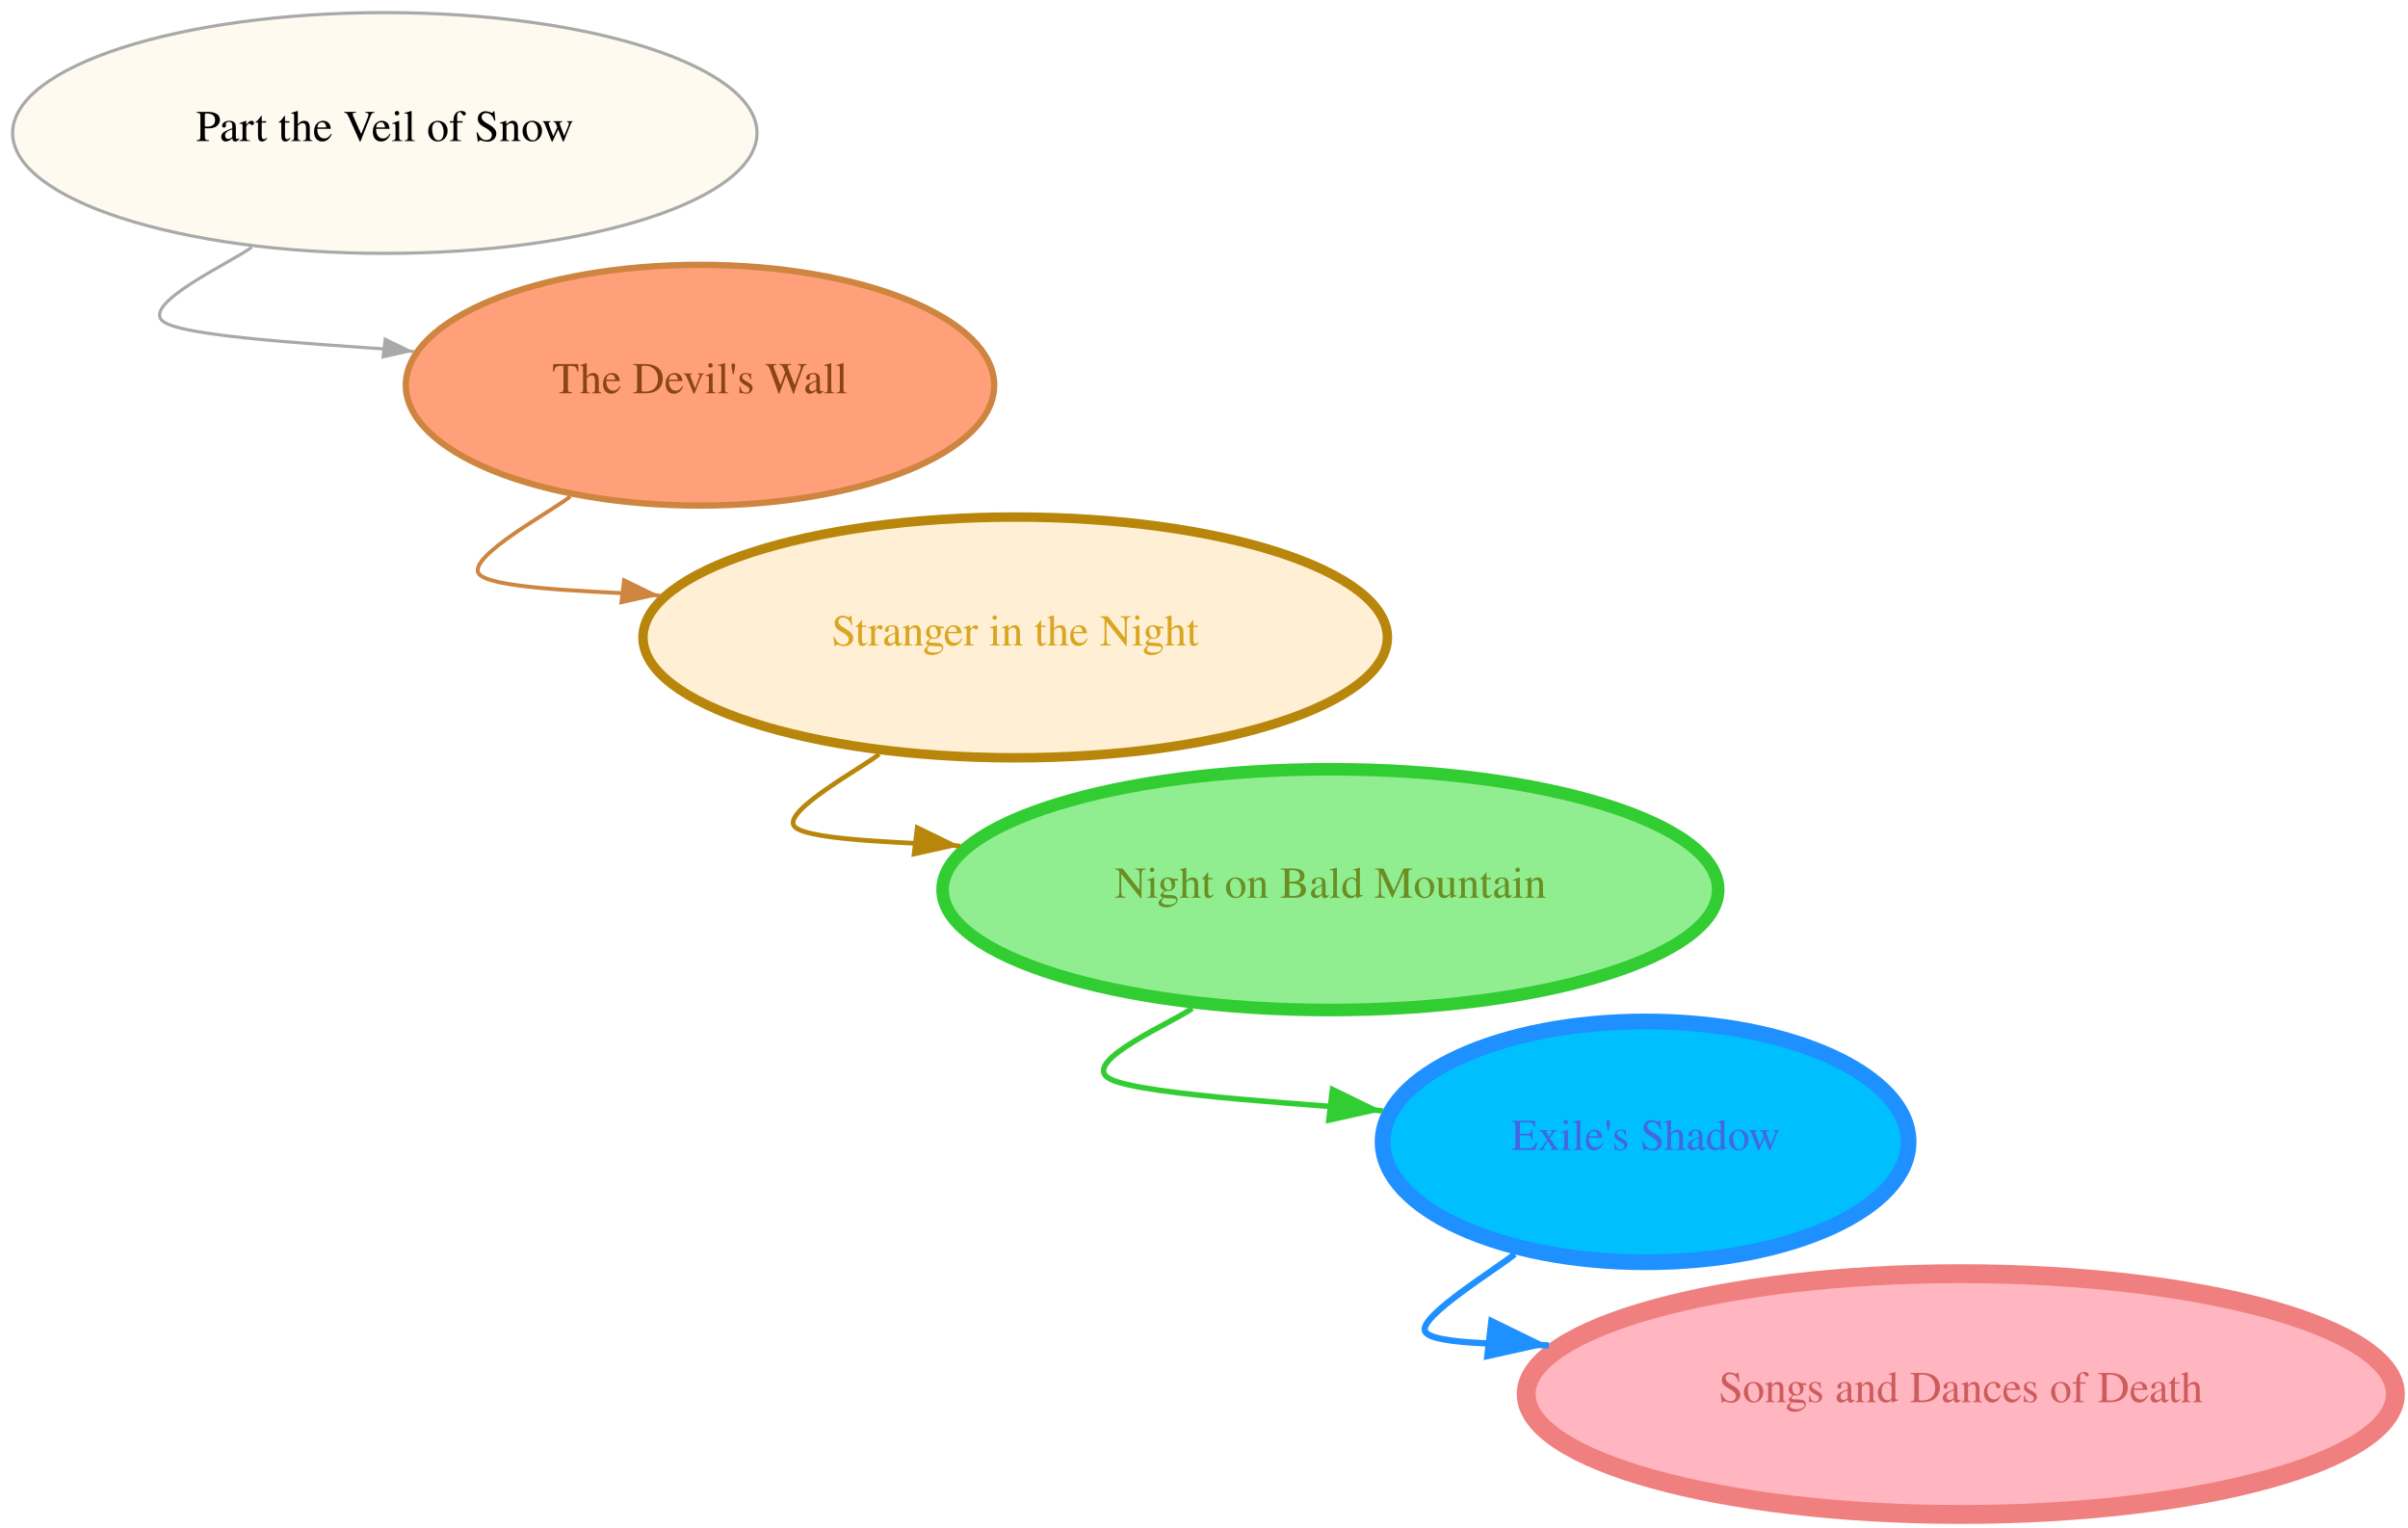
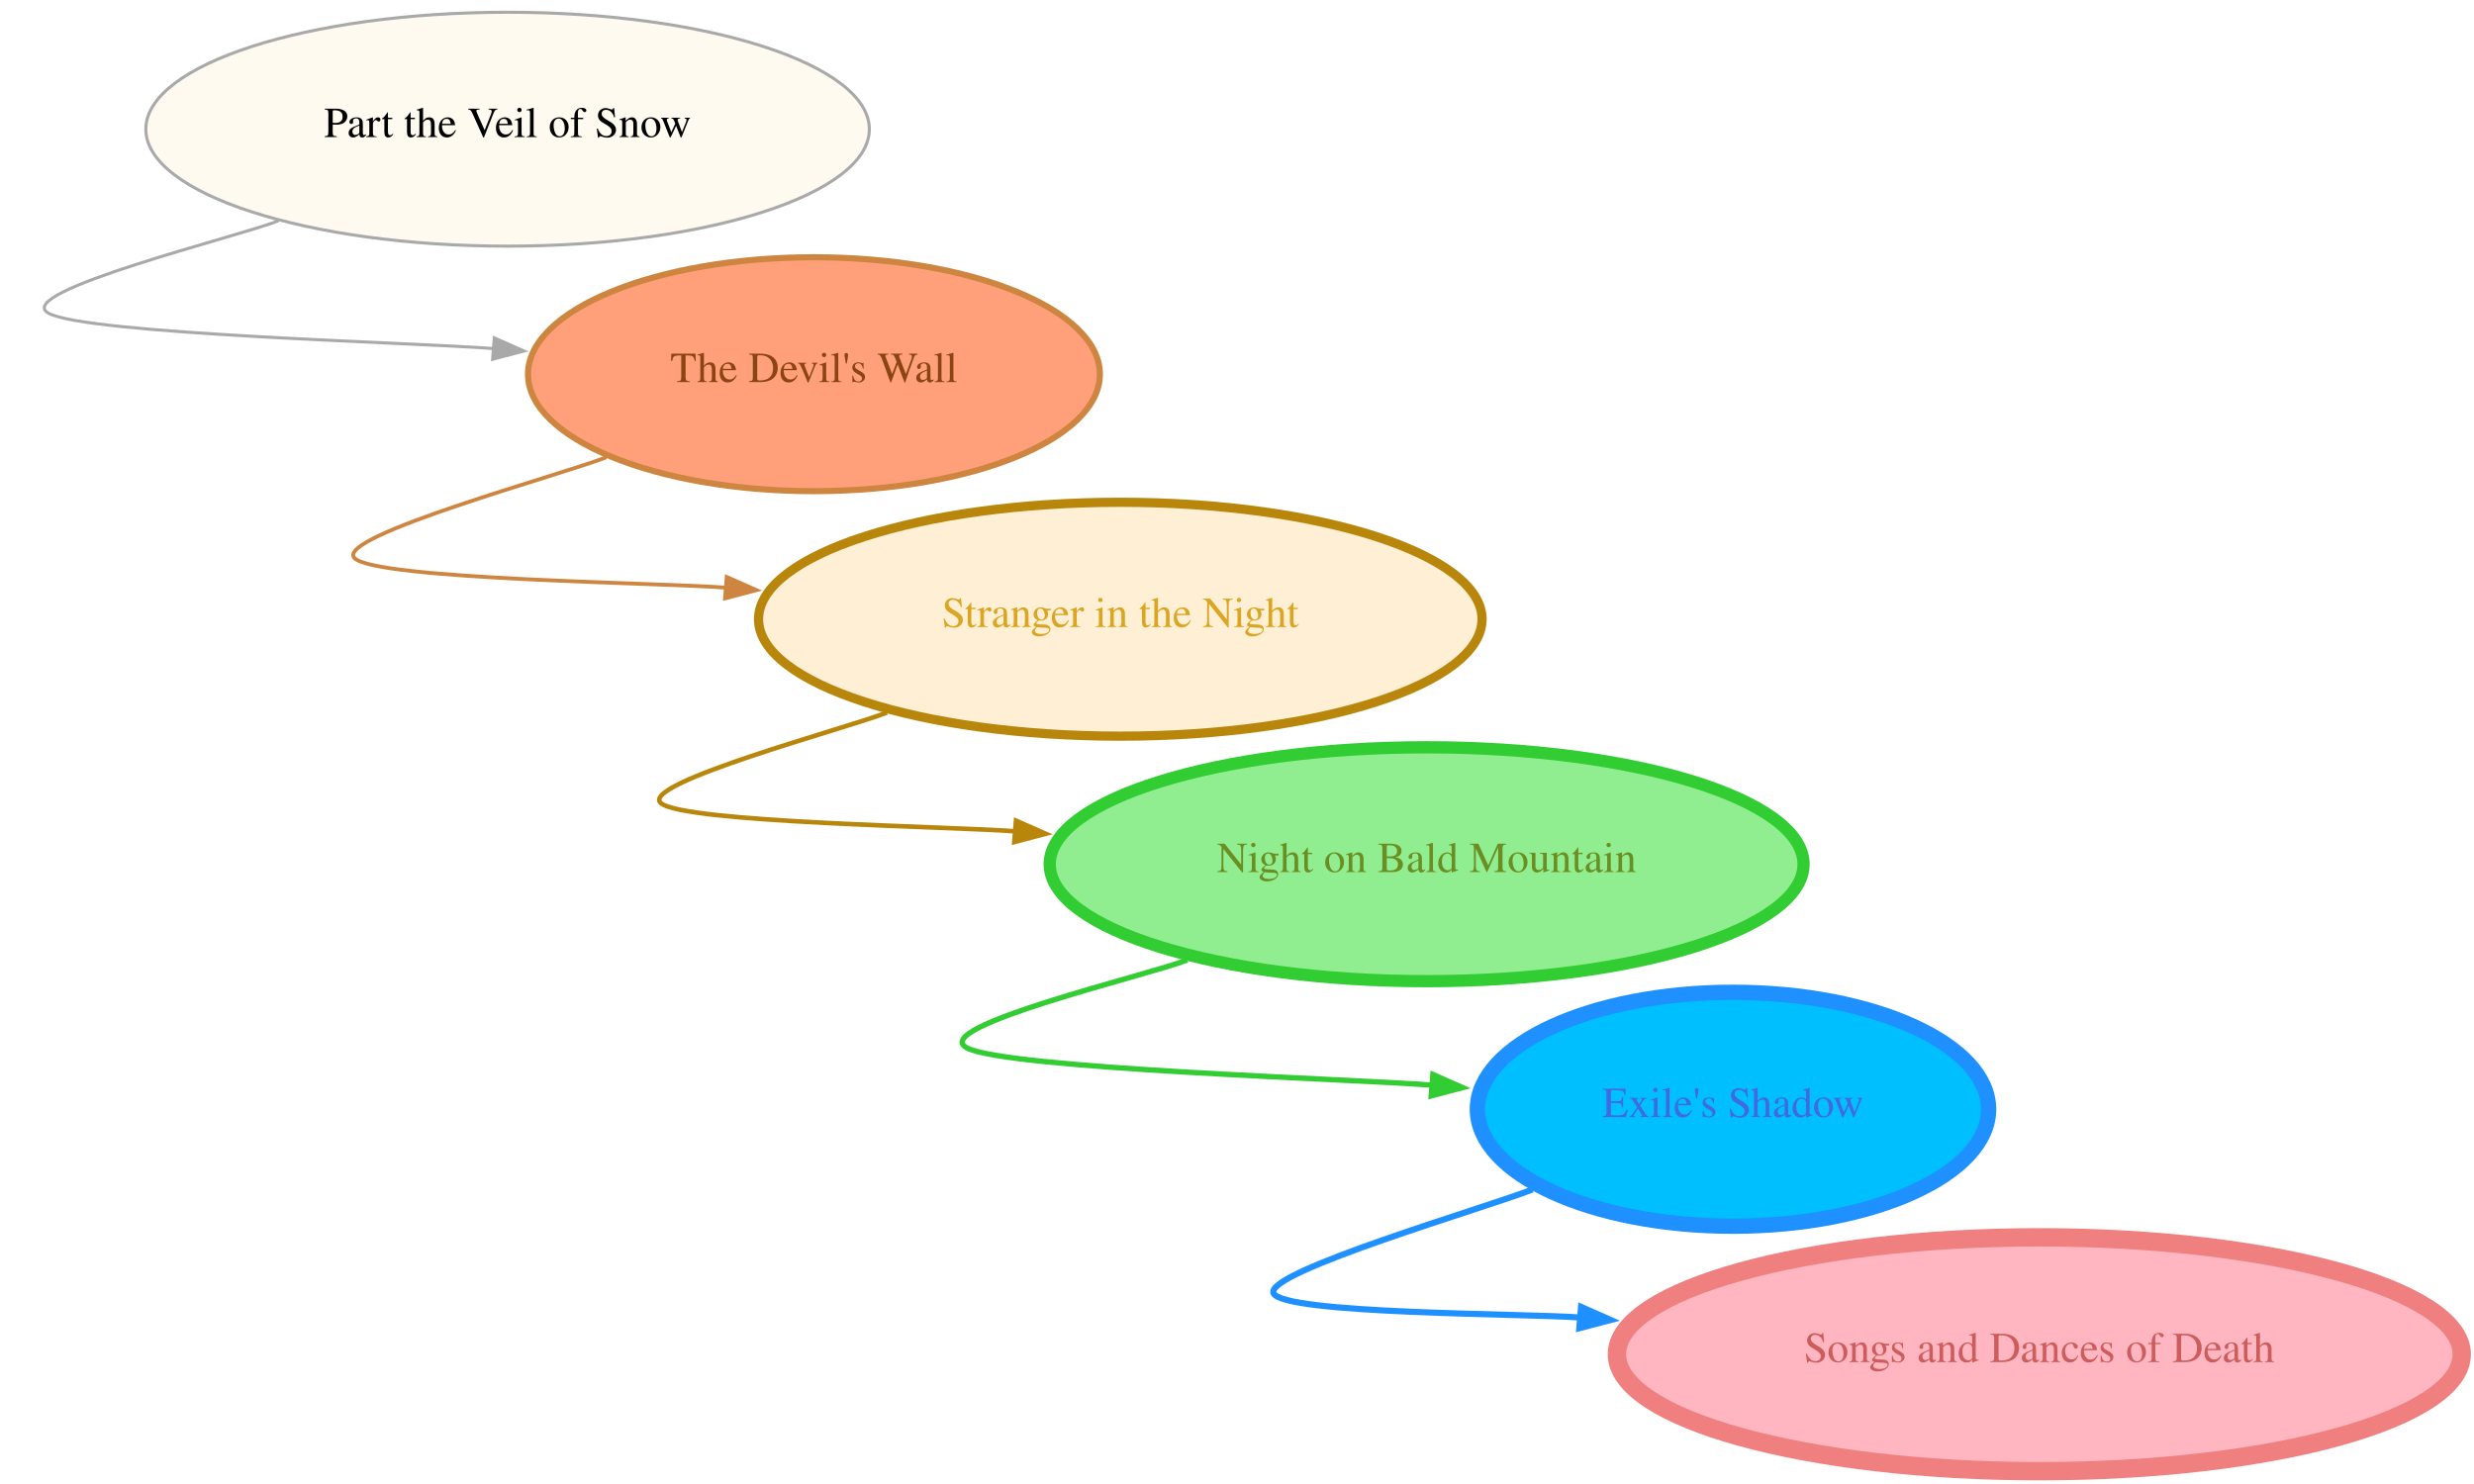
- <svg xmlns="http://www.w3.org/2000/svg" width="763.973" height="484.368" viewBox="0 0 763.973 484.368">
-   <g id="graph0" class="graph" transform="translate(122.0868,42.18377) scale(1.0)">
-     <ellipse cx="0" cy="0" rx="118.087" ry="38.184" fill="floralwhite" stroke="darkgrey" stroke-width="1" />
-     <text x="0" y="0" text-anchor="middle" dominant-baseline="central" font-family="Times,serif" font-size="14">Part the Veil of Snow</text>
-     <ellipse cx="100" cy="80" rx="93.338" ry="38.184" fill="lightsalmon" stroke="peru" stroke-width="2" />
-     <text x="100" y="80" text-anchor="middle" dominant-baseline="central" fill="saddlebrown" font-family="Times,serif" font-size="14">The Devil's Wall</text>
-     <ellipse cx="200" cy="160" rx="118.087" ry="38.184" fill="papayawhip" stroke="darkgoldenrod" stroke-width="3" />
-     <text x="200" y="160" text-anchor="middle" dominant-baseline="central" fill="goldenrod" font-family="Times,serif" font-size="14">Stranger in the Night</text>
-     <ellipse cx="300" cy="240" rx="123.037" ry="38.184" fill="lightgreen" stroke="limegreen" stroke-width="4" />
-     <text x="300" y="240" text-anchor="middle" dominant-baseline="central" fill="olivedrab" font-family="Times,serif" font-size="14">Night on Bald Mountain</text>
-     <ellipse cx="400" cy="320" rx="83.439" ry="38.184" fill="deepskyblue" stroke="dodgerblue" stroke-width="5" />
-     <text x="400" y="320" text-anchor="middle" dominant-baseline="central" fill="royalblue" font-family="Times,serif" font-size="14">Exile's Shadow</text>
-     <ellipse cx="500" cy="400" rx="137.886" ry="38.184" fill="lightpink" stroke="lightcoral" stroke-width="6" />
-     <text x="500" y="400" text-anchor="middle" dominant-baseline="central" fill="indianred" font-family="Times,serif" font-size="14">Songs and Dances of Death</text>
-     <path d="M -42.18 36.154 C -46.816 40.128 -78.569 54.472 -70 60 C -61.431 65.528 -3.973 67.768 9.233 69.321" fill="none" marker-end="url(#arrow_type_normal__fill_darkgrey__stroke_none)" stroke="darkgrey" stroke-width="1" />
-     <path d="M 58.861 115.262 C 54.051 119.385 25.262 134.754 30 140 C 34.738 145.246 77.739 145.616 87.287 146.74" fill="none" marker-end="url(#arrow_type_normal__fill_peru__stroke_none)" stroke="peru" stroke-width="1.25" />
-     <path d="M 156.825 197.007 C 152.354 200.839 125.707 215.137 130 220 C 134.293 224.863 173.82 225.155 182.584 226.186" fill="none" marker-end="url(#arrow_type_normal__fill_darkgoldenrod__stroke_none)" stroke="darkgoldenrod" stroke-width="1.5" />
-     <path d="M 256.103 277.626 C 251.753 281.355 219.917 294.573 230 300 C 240.083 305.427 302.165 308.49 316.598 310.188" fill="none" marker-end="url(#arrow_type_normal__fill_limegreen__stroke_none)" stroke="limegreen" stroke-width="1.75" />
-     <path d="M 358.451 355.613 C 353.71 359.678 328.192 375.165 330 380 C 331.808 384.835 362.752 383.853 369.302 384.624" fill="none" marker-end="url(#arrow_type_normal__fill_dodgerblue__stroke_none)" stroke="dodgerblue" stroke-width="2" />
+ <svg xmlns="http://www.w3.org/2000/svg" width="807.577" height="484.368" viewBox="0 0 807.577 484.368">
+   <g id="graph0" class="graph" transform="translate(165.691,42.18377) scale(1.0)">
+     <g class="node" id="node_0">
+       <ellipse cx="0" cy="0" rx="118.087" ry="38.184" fill="floralwhite" stroke="darkgrey" stroke-width="1" />
+       <text x="0" y="0" text-anchor="middle" dominant-baseline="central" font-family="Times,serif" font-size="14">Part the Veil of Snow</text>
+     </g>
+     <g class="node" id="node_1">
+       <ellipse cx="100" cy="80" rx="93.338" ry="38.184" fill="lightsalmon" stroke="peru" stroke-width="2" />
+       <text x="100" y="80" text-anchor="middle" dominant-baseline="central" fill="saddlebrown" font-family="Times,serif" font-size="14">The Devil's Wall</text>
+     </g>
+     <g class="node" id="node_2">
+       <ellipse cx="200" cy="160" rx="118.087" ry="38.184" fill="papayawhip" stroke="darkgoldenrod" stroke-width="3" />
+       <text x="200" y="160" text-anchor="middle" dominant-baseline="central" fill="goldenrod" font-family="Times,serif" font-size="14">Stranger in the Night</text>
+     </g>
+     <g class="node" id="node_3">
+       <ellipse cx="300" cy="240" rx="123.037" ry="38.184" fill="lightgreen" stroke="limegreen" stroke-width="4" />
+       <text x="300" y="240" text-anchor="middle" dominant-baseline="central" fill="olivedrab" font-family="Times,serif" font-size="14">Night on Bald Mountain</text>
+     </g>
+     <g class="node" id="node_4">
+       <ellipse cx="400" cy="320" rx="83.439" ry="38.184" fill="deepskyblue" stroke="dodgerblue" stroke-width="5" />
+       <text x="400" y="320" text-anchor="middle" dominant-baseline="central" fill="royalblue" font-family="Times,serif" font-size="14">Exile's Shadow</text>
+     </g>
+     <g class="node" id="node_5">
+       <ellipse cx="500" cy="400" rx="137.886" ry="38.184" fill="lightpink" stroke="lightcoral" stroke-width="6" />
+       <text x="500" y="400" text-anchor="middle" dominant-baseline="central" fill="indianred" font-family="Times,serif" font-size="14">Songs and Dances of Death</text>
+     </g>
+     <g class="edge" id="edge1">
+       <path d="M -74.761 29.904 C -87.301 34.92 -161.691 53.046 -150 60 C -138.309 66.954 -28.846 69.692 -4.615 71.631" fill="none" stroke="darkgrey" stroke-width="1" />
+       <polygon points="5.353,72.428 -4.894,75.12 -4.336,68.142 5.353,72.428" fill="darkgrey" stroke="darkgrey" stroke-width="1" />
+     </g>
+     <g class="edge" id="edge2">
+       <path d="M 32.234 107.106 C 18.529 112.589 -56.504 132.901 -50 140 C -43.496 147.099 51.051 148.084 71.261 149.701" fill="none" stroke="peru" stroke-width="1.25" />
+       <polygon points="81.229,150.498 70.982,153.19 71.54,146.212 81.229,150.498" fill="peru" stroke="peru" stroke-width="1.25" />
+     </g>
+     <g class="edge" id="edge3">
+       <path d="M 123.831 190.468 C 111.526 195.39 43.025 213.536 50 220 C 56.975 226.464 146.4 227.712 165.681 229.254" fill="none" stroke="darkgoldenrod" stroke-width="1.5" />
+       <polygon points="175.649,230.052 165.401,232.743 165.96,225.766 175.649,230.052" fill="darkgoldenrod" stroke="darkgoldenrod" stroke-width="1.5" />
+     </g>
+     <g class="edge" id="edge4">
+       <path d="M 221.872 271.251 C 209.893 276.043 136.683 293.185 150 300 C 163.317 306.815 276.479 310.118 301.774 312.142" fill="none" stroke="limegreen" stroke-width="1.75" />
+       <polygon points="311.742,312.939 301.495,315.631 302.053,308.653 311.742,312.939" fill="limegreen" stroke="limegreen" stroke-width="1.75" />
+     </g>
+     <g class="edge" id="edge5">
+       <path d="M 334.542 346.183 C 320.452 351.819 247.404 373.029 250 380 C 252.596 386.971 333.433 386.675 350.12 388.01" fill="none" stroke="dodgerblue" stroke-width="2" />
+       <polygon points="360.088,388.807 349.841,391.498 350.399,384.521 360.088,388.807" fill="dodgerblue" stroke="dodgerblue" stroke-width="2" />
+     </g>
  </g>
-   <defs>
-     <marker id="arrow_type_normal__fill_darkgrey__stroke_none" markerWidth="10" markerHeight="7" refX="10" refY="3.5" orient="auto-start-reverse">
-       <polygon points="0 0 10 3.5 0 7" fill="darkgrey" stroke="none" />
-     </marker>
-     <marker id="arrow_type_normal__fill_peru__stroke_none" markerWidth="10" markerHeight="7" refX="10" refY="3.5" orient="auto-start-reverse">
-       <polygon points="0 0 10 3.5 0 7" fill="peru" stroke="none" />
-     </marker>
-     <marker id="arrow_type_normal__fill_darkgoldenrod__stroke_none" markerWidth="10" markerHeight="7" refX="10" refY="3.5" orient="auto-start-reverse">
-       <polygon points="0 0 10 3.5 0 7" fill="darkgoldenrod" stroke="none" />
-     </marker>
-     <marker id="arrow_type_normal__fill_limegreen__stroke_none" markerWidth="10" markerHeight="7" refX="10" refY="3.5" orient="auto-start-reverse">
-       <polygon points="0 0 10 3.5 0 7" fill="limegreen" stroke="none" />
-     </marker>
-     <marker id="arrow_type_normal__fill_dodgerblue__stroke_none" markerWidth="10" markerHeight="7" refX="10" refY="3.5" orient="auto-start-reverse">
-       <polygon points="0 0 10 3.5 0 7" fill="dodgerblue" stroke="none" />
-     </marker>
-   </defs>
</svg>
